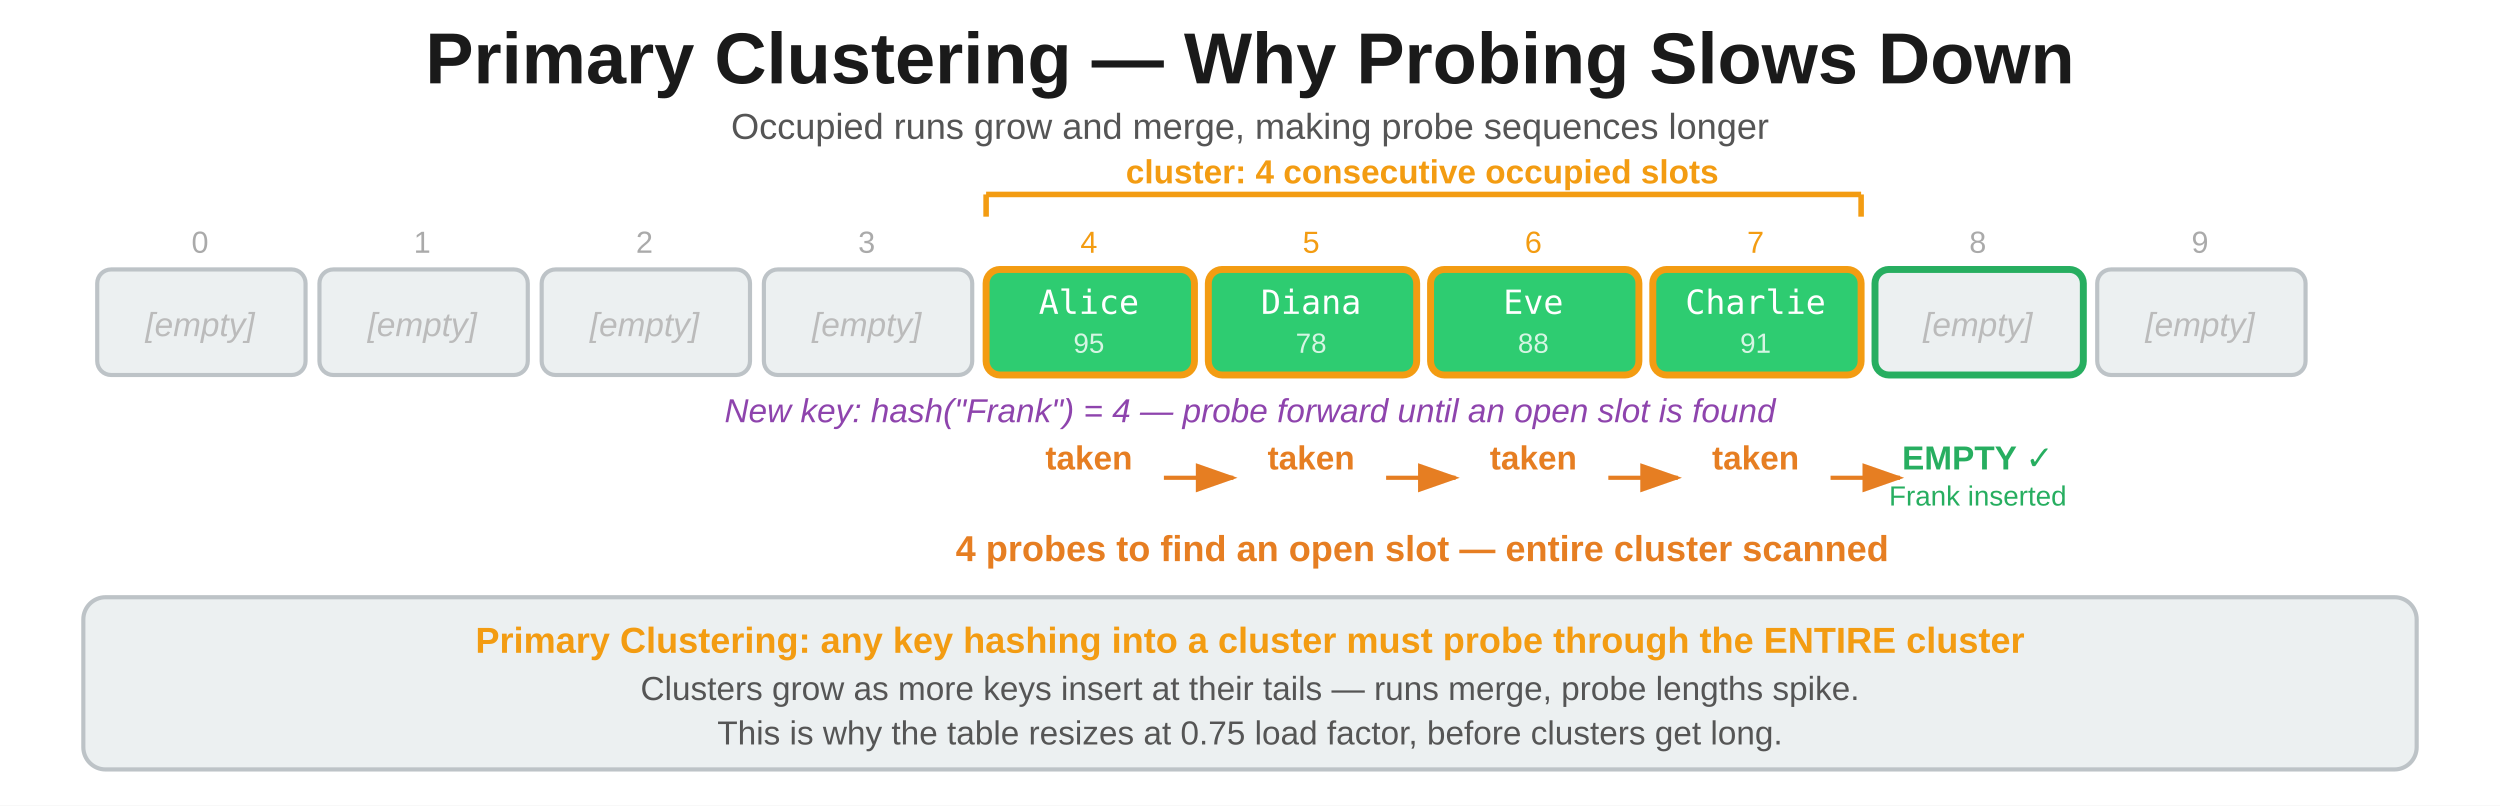
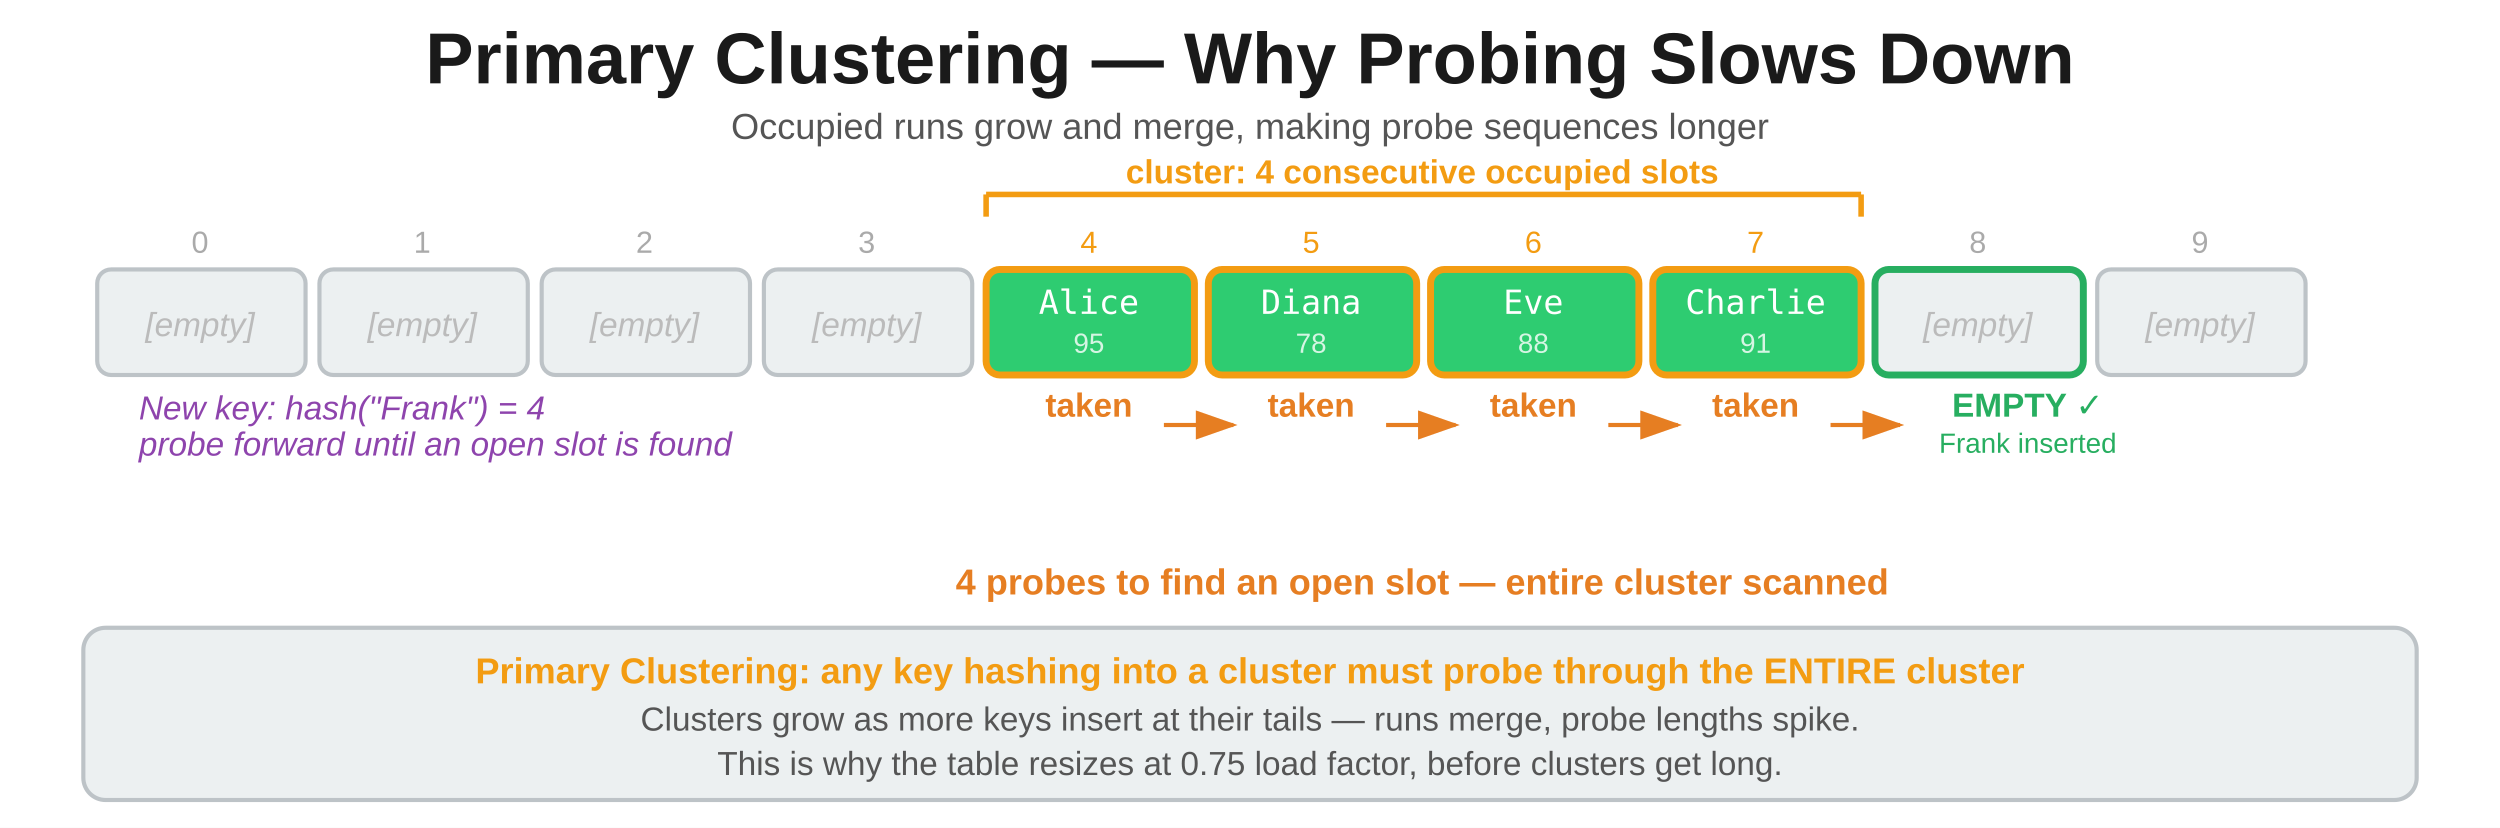
- <svg xmlns="http://www.w3.org/2000/svg" viewBox="0 0 900 290" font-family="'Segoe UI', Arial, sans-serif">
+ <svg xmlns="http://www.w3.org/2000/svg" viewBox="0 0 900 298" font-family="'Segoe UI', Arial, sans-serif">
  <rect width="100%" height="100%" fill="white" />
  <defs>
    <marker id="arrowOrange" markerWidth="10" markerHeight="7" refX="9" refY="3.5" orient="auto">
      <polygon points="0 0, 10 3.5, 0 7" fill="#e67e22" />
    </marker>
  </defs>
  <text x="450" y="30" text-anchor="middle" fill="#1a1a1a" font-size="26" font-weight="bold">Primary Clustering — Why Probing Slows Down</text>
  <text x="450" y="50" text-anchor="middle" fill="#555" font-size="13">Occupied runs grow and merge, making probe sequences longer</text>
  <text x="512" y="66" text-anchor="middle" fill="#f39c12" font-size="12" font-weight="bold">cluster: 4 consecutive occupied slots</text>
  <line x1="355" y1="70" x2="355" y2="78" stroke="#f39c12" stroke-width="2" />
  <line x1="670" y1="70" x2="670" y2="78" stroke="#f39c12" stroke-width="2" />
  <line x1="355" y1="70" x2="670" y2="70" stroke="#f39c12" stroke-width="2" />
  <text x="72" y="91" text-anchor="middle" fill="#aaa" font-size="11">0</text>
  <text x="152" y="91" text-anchor="middle" fill="#aaa" font-size="11">1</text>
  <text x="232" y="91" text-anchor="middle" fill="#aaa" font-size="11">2</text>
  <text x="312" y="91" text-anchor="middle" fill="#aaa" font-size="11">3</text>
  <text x="392" y="91" text-anchor="middle" fill="#f39c12" font-size="11">4</text>
  <text x="472" y="91" text-anchor="middle" fill="#f39c12" font-size="11">5</text>
  <text x="552" y="91" text-anchor="middle" fill="#f39c12" font-size="11">6</text>
  <text x="632" y="91" text-anchor="middle" fill="#f39c12" font-size="11">7</text>
  <text x="712" y="91" text-anchor="middle" fill="#aaa" font-size="11">8</text>
  <text x="792" y="91" text-anchor="middle" fill="#aaa" font-size="11">9</text>
  <rect x="35" y="97" width="75" height="38" rx="5" fill="#ecf0f1" stroke="#bdc3c7" stroke-width="1.5" />
  <text x="72" y="121" text-anchor="middle" fill="#bbb" font-size="12" font-style="italic">[empty]</text>
  <rect x="115" y="97" width="75" height="38" rx="5" fill="#ecf0f1" stroke="#bdc3c7" stroke-width="1.5" />
  <text x="152" y="121" text-anchor="middle" fill="#bbb" font-size="12" font-style="italic">[empty]</text>
  <rect x="195" y="97" width="75" height="38" rx="5" fill="#ecf0f1" stroke="#bdc3c7" stroke-width="1.5" />
  <text x="232" y="121" text-anchor="middle" fill="#bbb" font-size="12" font-style="italic">[empty]</text>
  <rect x="275" y="97" width="75" height="38" rx="5" fill="#ecf0f1" stroke="#bdc3c7" stroke-width="1.5" />
  <text x="312" y="121" text-anchor="middle" fill="#bbb" font-size="12" font-style="italic">[empty]</text>
  <rect x="355" y="97" width="75" height="38" rx="5" fill="#2ecc71" stroke="#f39c12" stroke-width="2.5" />
  <text x="392" y="113" text-anchor="middle" fill="#fff" font-size="12" font-family="'Consolas',monospace">Alice</text>
  <text x="392" y="127" text-anchor="middle" fill="#d5f5e3" font-size="10">95</text>
  <rect x="435" y="97" width="75" height="38" rx="5" fill="#2ecc71" stroke="#f39c12" stroke-width="2.5" />
  <text x="472" y="113" text-anchor="middle" fill="#fff" font-size="12" font-family="'Consolas',monospace">Diana</text>
  <text x="472" y="127" text-anchor="middle" fill="#d5f5e3" font-size="10">78</text>
  <rect x="515" y="97" width="75" height="38" rx="5" fill="#2ecc71" stroke="#f39c12" stroke-width="2.5" />
  <text x="552" y="113" text-anchor="middle" fill="#fff" font-size="12" font-family="'Consolas',monospace">Eve</text>
  <text x="552" y="127" text-anchor="middle" fill="#d5f5e3" font-size="10">88</text>
  <rect x="595" y="97" width="75" height="38" rx="5" fill="#2ecc71" stroke="#f39c12" stroke-width="2.5" />
  <text x="632" y="113" text-anchor="middle" fill="#fff" font-size="12" font-family="'Consolas',monospace">Charlie</text>
  <text x="632" y="127" text-anchor="middle" fill="#d5f5e3" font-size="10">91</text>
  <rect x="675" y="97" width="75" height="38" rx="5" fill="#ecf0f1" stroke="#27ae60" stroke-width="2.5" />
  <text x="712" y="121" text-anchor="middle" fill="#bbb" font-size="12" font-style="italic">[empty]</text>
  <rect x="755" y="97" width="75" height="38" rx="5" fill="#ecf0f1" stroke="#bdc3c7" stroke-width="1.5" />
  <text x="792" y="121" text-anchor="middle" fill="#bbb" font-size="12" font-style="italic">[empty]</text>
-   <text x="450" y="152" text-anchor="middle" fill="#8e44ad" font-size="12" font-style="italic">New key: hash("Frank") = 4 — probe forward until an open slot is found</text>
-   <text x="392" y="169" text-anchor="middle" fill="#e67e22" font-size="12" font-weight="bold">taken</text>
-   <line x1="419" y1="172" x2="444" y2="172" stroke="#e67e22" stroke-width="1.5" marker-end="url(#arrowOrange)" />
-   <text x="472" y="169" text-anchor="middle" fill="#e67e22" font-size="12" font-weight="bold">taken</text>
-   <line x1="499" y1="172" x2="524" y2="172" stroke="#e67e22" stroke-width="1.5" marker-end="url(#arrowOrange)" />
-   <text x="552" y="169" text-anchor="middle" fill="#e67e22" font-size="12" font-weight="bold">taken</text>
-   <line x1="579" y1="172" x2="604" y2="172" stroke="#e67e22" stroke-width="1.5" marker-end="url(#arrowOrange)" />
-   <text x="632" y="169" text-anchor="middle" fill="#e67e22" font-size="12" font-weight="bold">taken</text>
-   <line x1="659" y1="172" x2="684" y2="172" stroke="#e67e22" stroke-width="1.5" marker-end="url(#arrowOrange)" />
-   <text x="712" y="169" text-anchor="middle" fill="#27ae60" font-size="12" font-weight="bold">EMPTY ✓</text>
-   <text x="712" y="182" text-anchor="middle" fill="#27ae60" font-size="10">Frank inserted</text>
-   <text x="512" y="202" text-anchor="middle" fill="#e67e22" font-size="13" font-weight="bold">4 probes to find an open slot — entire cluster scanned</text>
-   <rect x="30" y="215" width="840" height="62" rx="8" fill="#ecf0f1" stroke="#bdc3c7" stroke-width="1.5" />
-   <text x="450" y="235" text-anchor="middle" fill="#f39c12" font-size="13" font-weight="bold">Primary Clustering: any key hashing into a cluster must probe through the ENTIRE cluster</text>
-   <text x="450" y="252" text-anchor="middle" fill="#555" font-size="12">Clusters grow as more keys insert at their tails — runs merge, probe lengths spike.</text>
-   <text x="450" y="268" text-anchor="middle" fill="#555" font-size="12">This is why the table resizes at 0.75 load factor, before clusters get long.</text>
+   <text x="50" y="151" text-anchor="start" fill="#8e44ad" font-size="12" font-style="italic">New key: hash("Frank") = 4</text>
+   <text x="50" y="164" text-anchor="start" fill="#8e44ad" font-size="12" font-style="italic">probe forward until an open slot is found</text>
+   <text x="392" y="150" text-anchor="middle" fill="#e67e22" font-size="12" font-weight="bold">taken</text>
+   <line x1="419" y1="153" x2="444" y2="153" stroke="#e67e22" stroke-width="1.5" marker-end="url(#arrowOrange)" />
+   <text x="472" y="150" text-anchor="middle" fill="#e67e22" font-size="12" font-weight="bold">taken</text>
+   <line x1="499" y1="153" x2="524" y2="153" stroke="#e67e22" stroke-width="1.5" marker-end="url(#arrowOrange)" />
+   <text x="552" y="150" text-anchor="middle" fill="#e67e22" font-size="12" font-weight="bold">taken</text>
+   <line x1="579" y1="153" x2="604" y2="153" stroke="#e67e22" stroke-width="1.5" marker-end="url(#arrowOrange)" />
+   <text x="632" y="150" text-anchor="middle" fill="#e67e22" font-size="12" font-weight="bold">taken</text>
+   <line x1="659" y1="153" x2="684" y2="153" stroke="#e67e22" stroke-width="1.5" marker-end="url(#arrowOrange)" />
+   <text x="730" y="150" text-anchor="middle" fill="#27ae60" font-size="12" font-weight="bold">EMPTY ✓</text>
+   <text x="730" y="163" text-anchor="middle" fill="#27ae60" font-size="10">Frank inserted</text>
+   <text x="512" y="214" text-anchor="middle" fill="#e67e22" font-size="13" font-weight="bold">4 probes to find an open slot — entire cluster scanned</text>
+   <rect x="30" y="226" width="840" height="62" rx="8" fill="#ecf0f1" stroke="#bdc3c7" stroke-width="1.5" />
+   <text x="450" y="246" text-anchor="middle" fill="#f39c12" font-size="13" font-weight="bold">Primary Clustering: any key hashing into a cluster must probe through the ENTIRE cluster</text>
+   <text x="450" y="263" text-anchor="middle" fill="#555" font-size="12">Clusters grow as more keys insert at their tails — runs merge, probe lengths spike.</text>
+   <text x="450" y="279" text-anchor="middle" fill="#555" font-size="12">This is why the table resizes at 0.75 load factor, before clusters get long.</text>
</svg>
